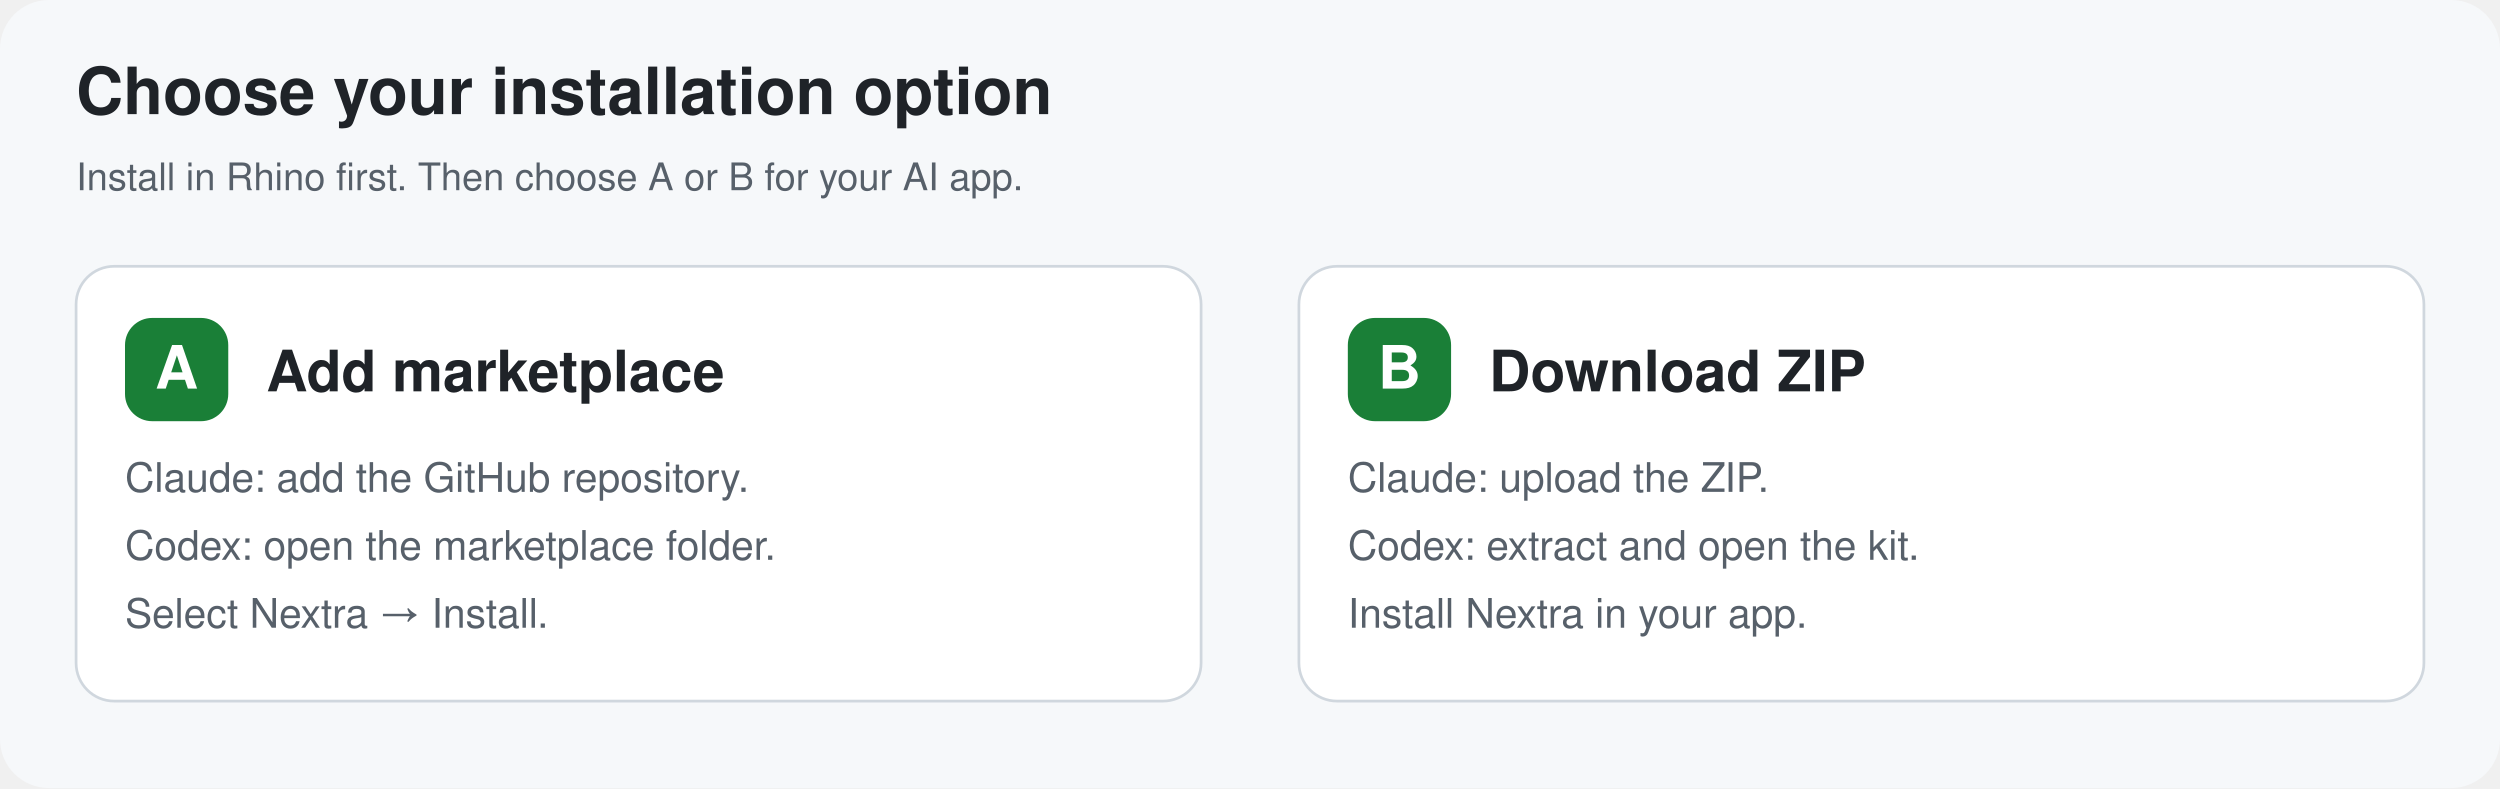
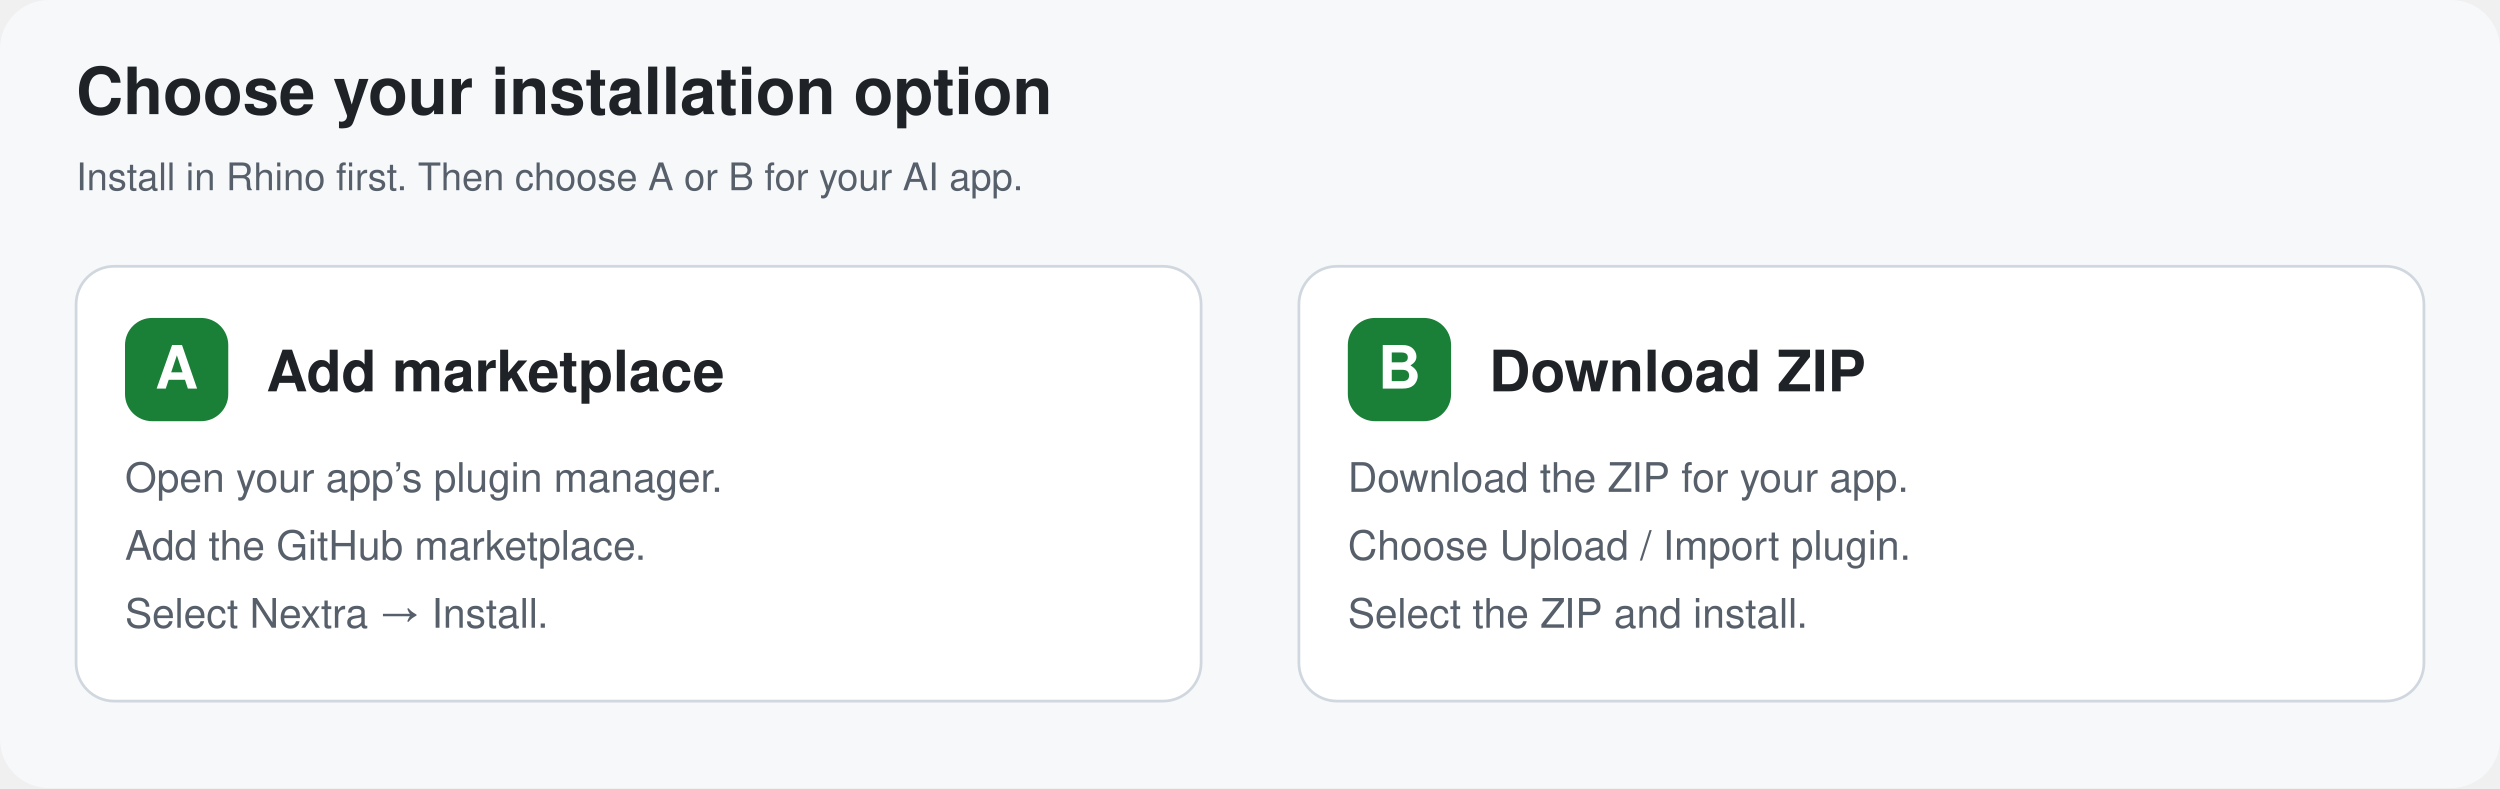
<svg xmlns="http://www.w3.org/2000/svg" width="920" height="290" viewBox="0 0 920 290" font-family="Segoe UI,Helvetica,Arial,sans-serif">
  <rect width="920" height="290" rx="18" fill="#f6f8fa" />
  <text x="28" y="42" font-size="24" font-weight="700" fill="#1f2328">Choose your installation option</text>
  <text x="28" y="70" font-size="14" fill="#57606a">Install in Rhino first. Then choose A or B for your AI app.</text>
  <rect x="28" y="98" width="414" height="160" rx="14" fill="#fff" stroke="#d0d7de" />
  <rect x="46" y="117" width="38" height="38" rx="10" fill="#1a7f37" />
  <text x="65" y="143" text-anchor="middle" font-size="22" font-weight="700" fill="#fff">A</text>
  <text x="98" y="144" font-size="21" font-weight="700" fill="#1f2328">Add marketplace</text>
-   <text x="46" y="181" font-size="15" fill="#57606a">Claude: add the GitHub repository.</text>
-   <text x="46" y="206" font-size="15" fill="#57606a">Codex: open the marketplace folder.</text>
+   <text x="46" y="181" font-size="15" fill="#57606a">Open your app’s plugin manager.</text>
+   <text x="46" y="206" font-size="15" fill="#57606a">Add the GitHub marketplace.</text>
  <text x="46" y="231" font-size="15" fill="#57606a">Select Nextra → Install.</text>
  <rect x="478" y="98" width="414" height="160" rx="14" fill="#fff" stroke="#d0d7de" />
  <rect x="496" y="117" width="38" height="38" rx="10" fill="#1a7f37" />
  <text x="515" y="143" text-anchor="middle" font-size="22" font-weight="700" fill="#fff">B</text>
  <text x="548" y="144" font-size="21" font-weight="700" fill="#1f2328">Download ZIP</text>
-   <text x="496" y="181" font-size="15" fill="#57606a">Claude: upload the ZIP.</text>
-   <text x="496" y="206" font-size="15" fill="#57606a">Codex: extract and open the kit.</text>
-   <text x="496" y="231" font-size="15" fill="#57606a">Install Nextra in your app.</text>
+   <text x="496" y="181" font-size="15" fill="#57606a">Download the ZIP for your app.</text>
+   <text x="496" y="206" font-size="15" fill="#57606a">Choose Upload / Import plugin.</text>
+   <text x="496" y="231" font-size="15" fill="#57606a">Select the ZIP and install.</text>
</svg>
